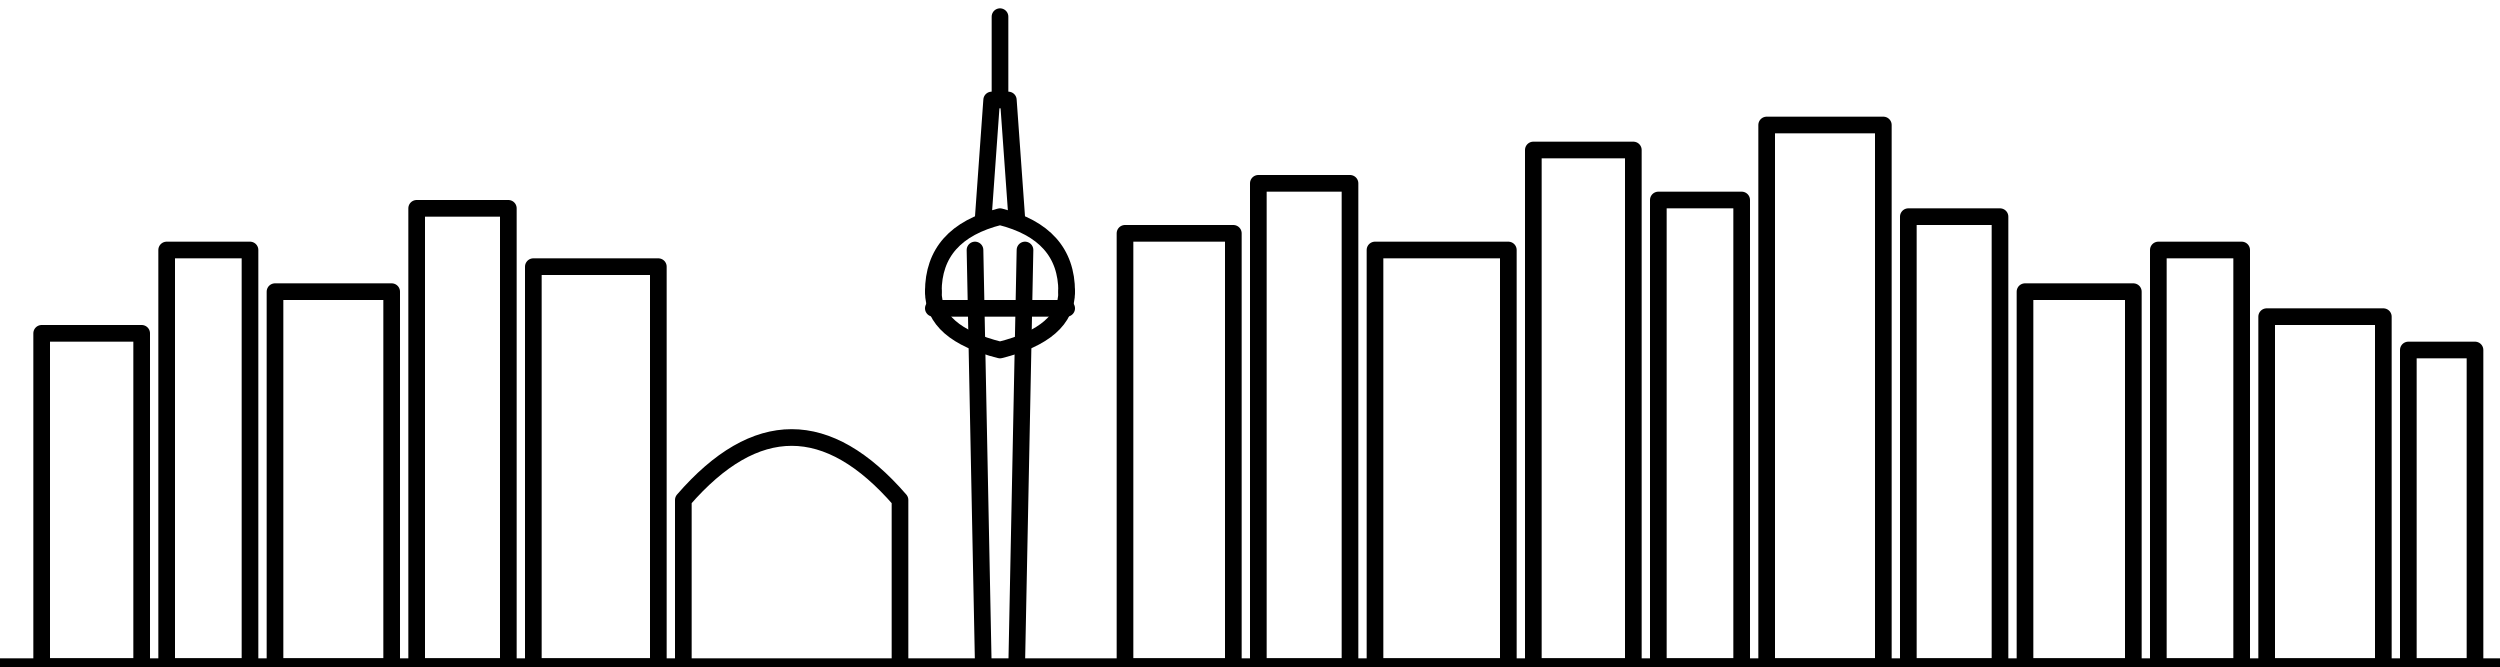
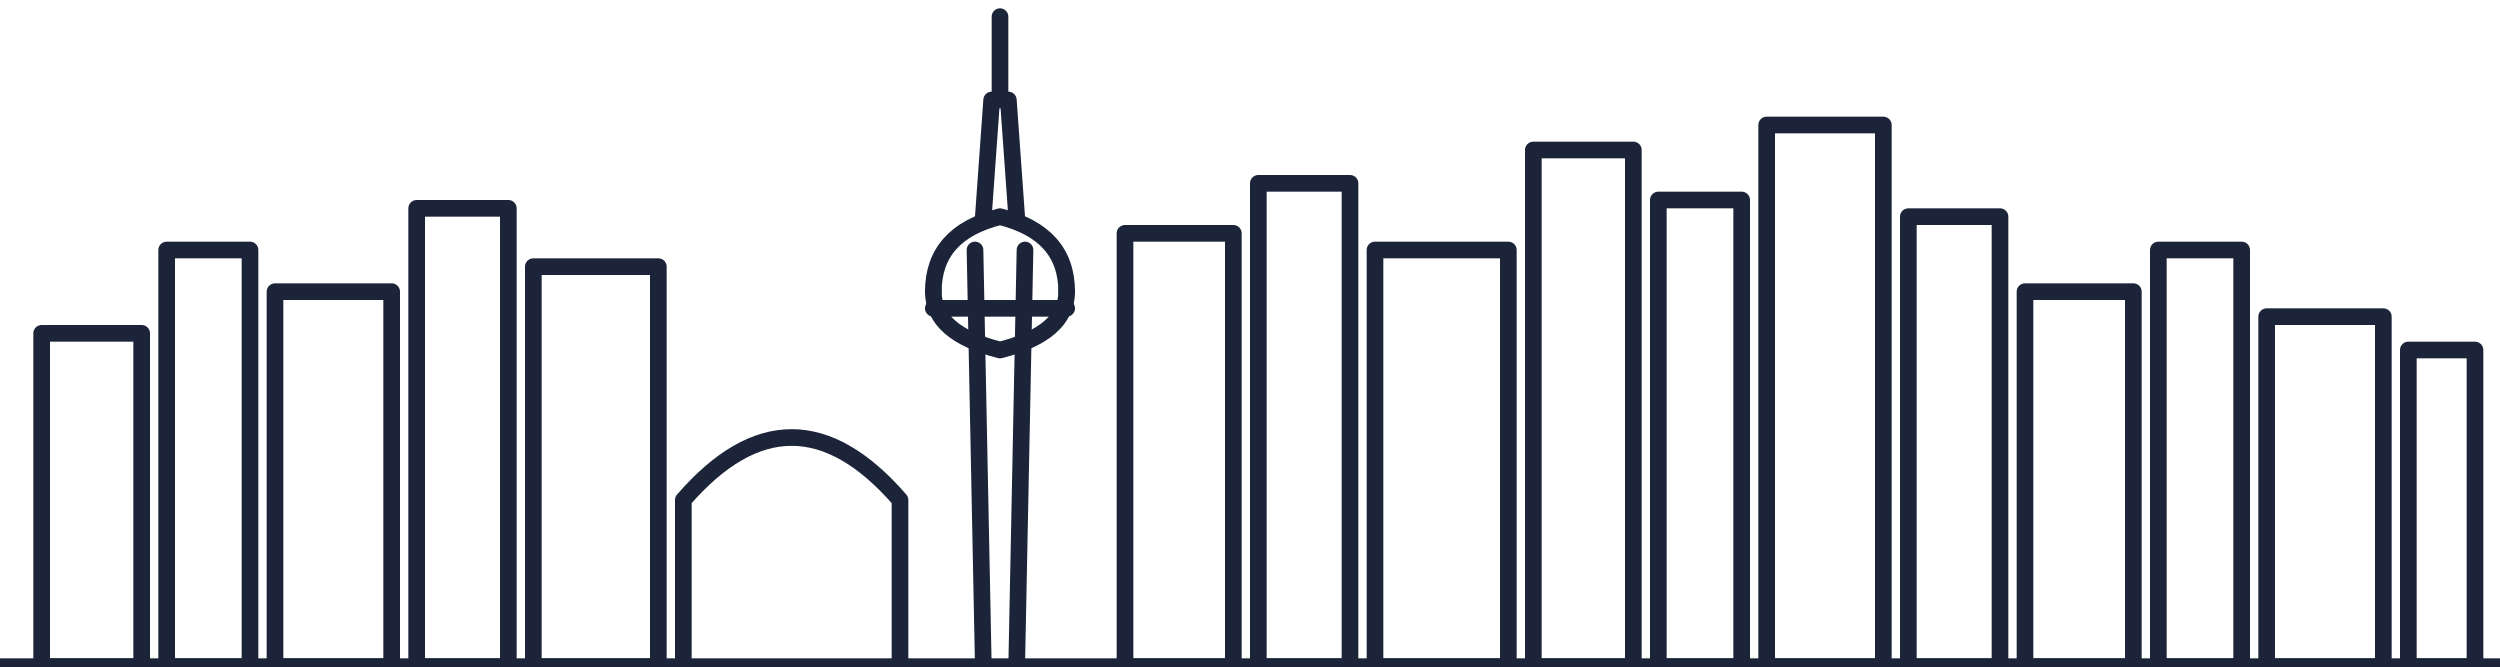
<svg xmlns="http://www.w3.org/2000/svg" viewBox="0 0 300 80" fill="none" stroke="currentColor" stroke-width="2" stroke-linecap="round" stroke-linejoin="round">
+   <style>:root { color: #1B2438; }</style>
  <rect x="5" y="40" width="12" height="40" />
  <rect x="20" y="30" width="10" height="50" />
  <rect x="33" y="35" width="14" height="45" />
  <rect x="50" y="25" width="11" height="55" />
  <rect x="64" y="32" width="15" height="48" />
  <path d="M 82 80 L 82 60 Q 95 45 108 60 L 108 80" />
  <line x1="118" y1="80" x2="117" y2="30" />
  <line x1="122" y1="80" x2="123" y2="30" />
  <path d="M 112 35 Q 112 28 120 26 Q 128 28 128 35" />
  <path d="M 112 35 Q 112 40 120 42 Q 128 40 128 35" />
  <line x1="112" y1="37" x2="128" y2="37" />
  <line x1="118" y1="26" x2="119" y2="12" />
  <line x1="122" y1="26" x2="121" y2="12" />
  <line x1="120" y1="12" x2="120" y2="2" />
  <rect x="135" y="28" width="13" height="52" />
  <rect x="151" y="22" width="11" height="58" />
  <rect x="165" y="30" width="16" height="50" />
  <rect x="184" y="18" width="12" height="62" />
  <rect x="199" y="24" width="10" height="56" />
  <rect x="212" y="15" width="14" height="65" />
  <rect x="229" y="26" width="11" height="54" />
  <rect x="243" y="35" width="13" height="45" />
  <rect x="259" y="30" width="10" height="50" />
  <rect x="272" y="38" width="14" height="42" />
  <rect x="289" y="42" width="8" height="38" />
  <line x1="0" y1="80" x2="300" y2="80" />
</svg>
